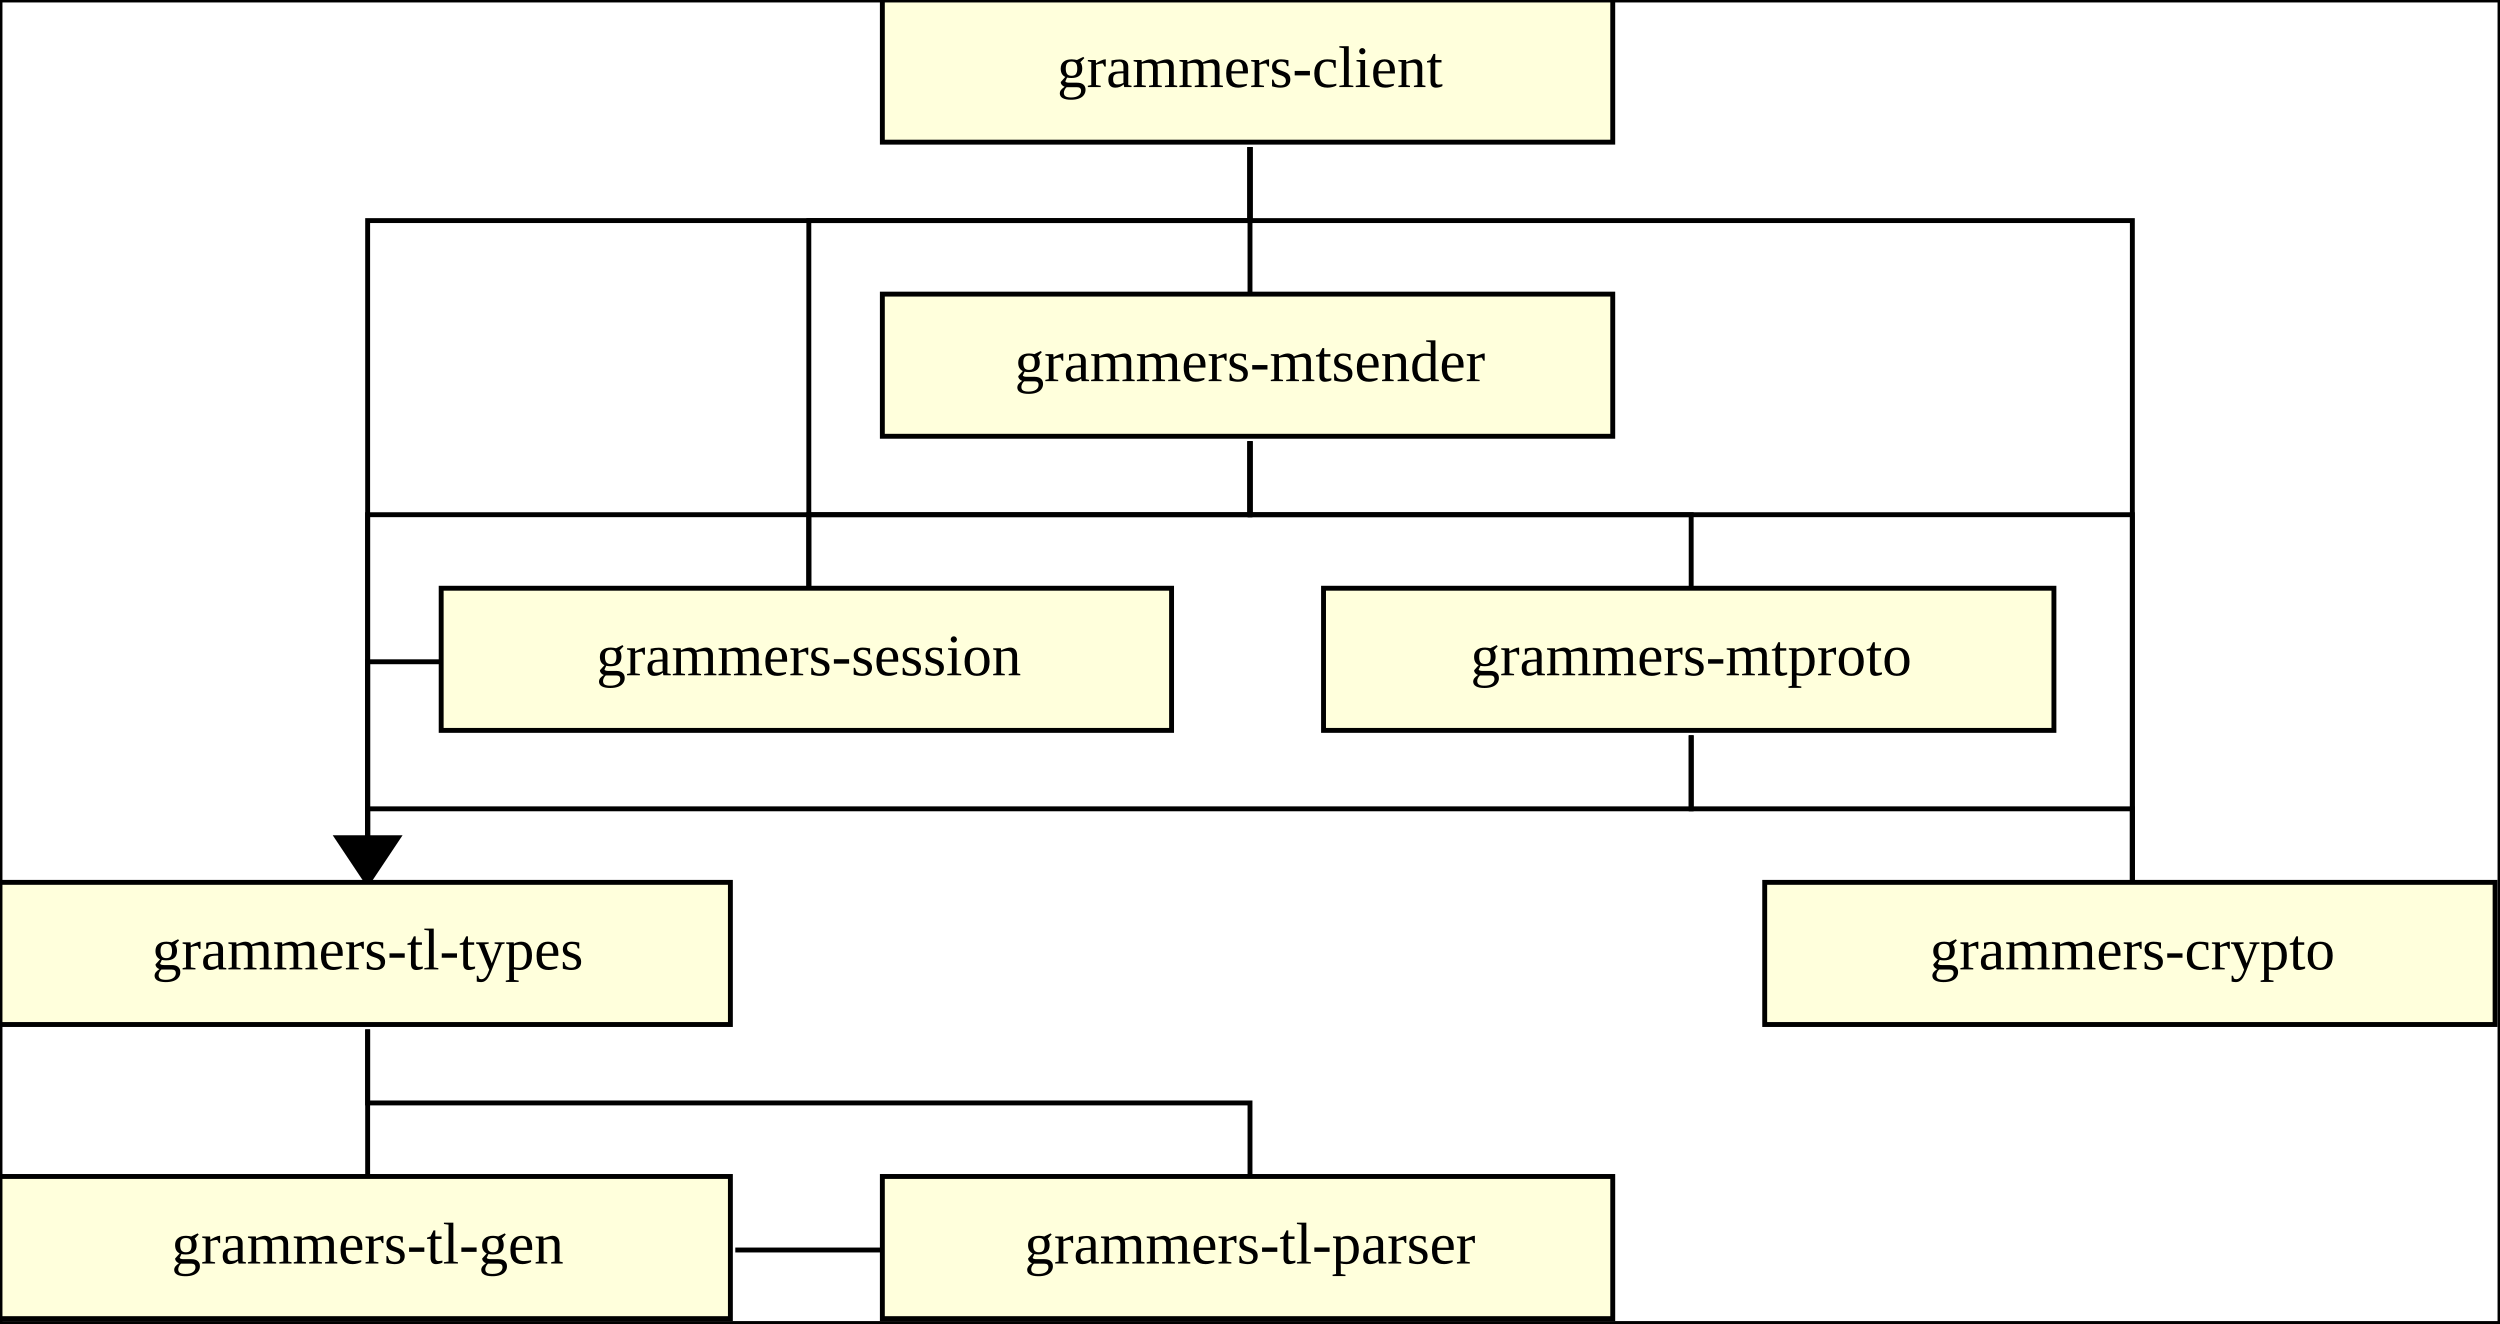
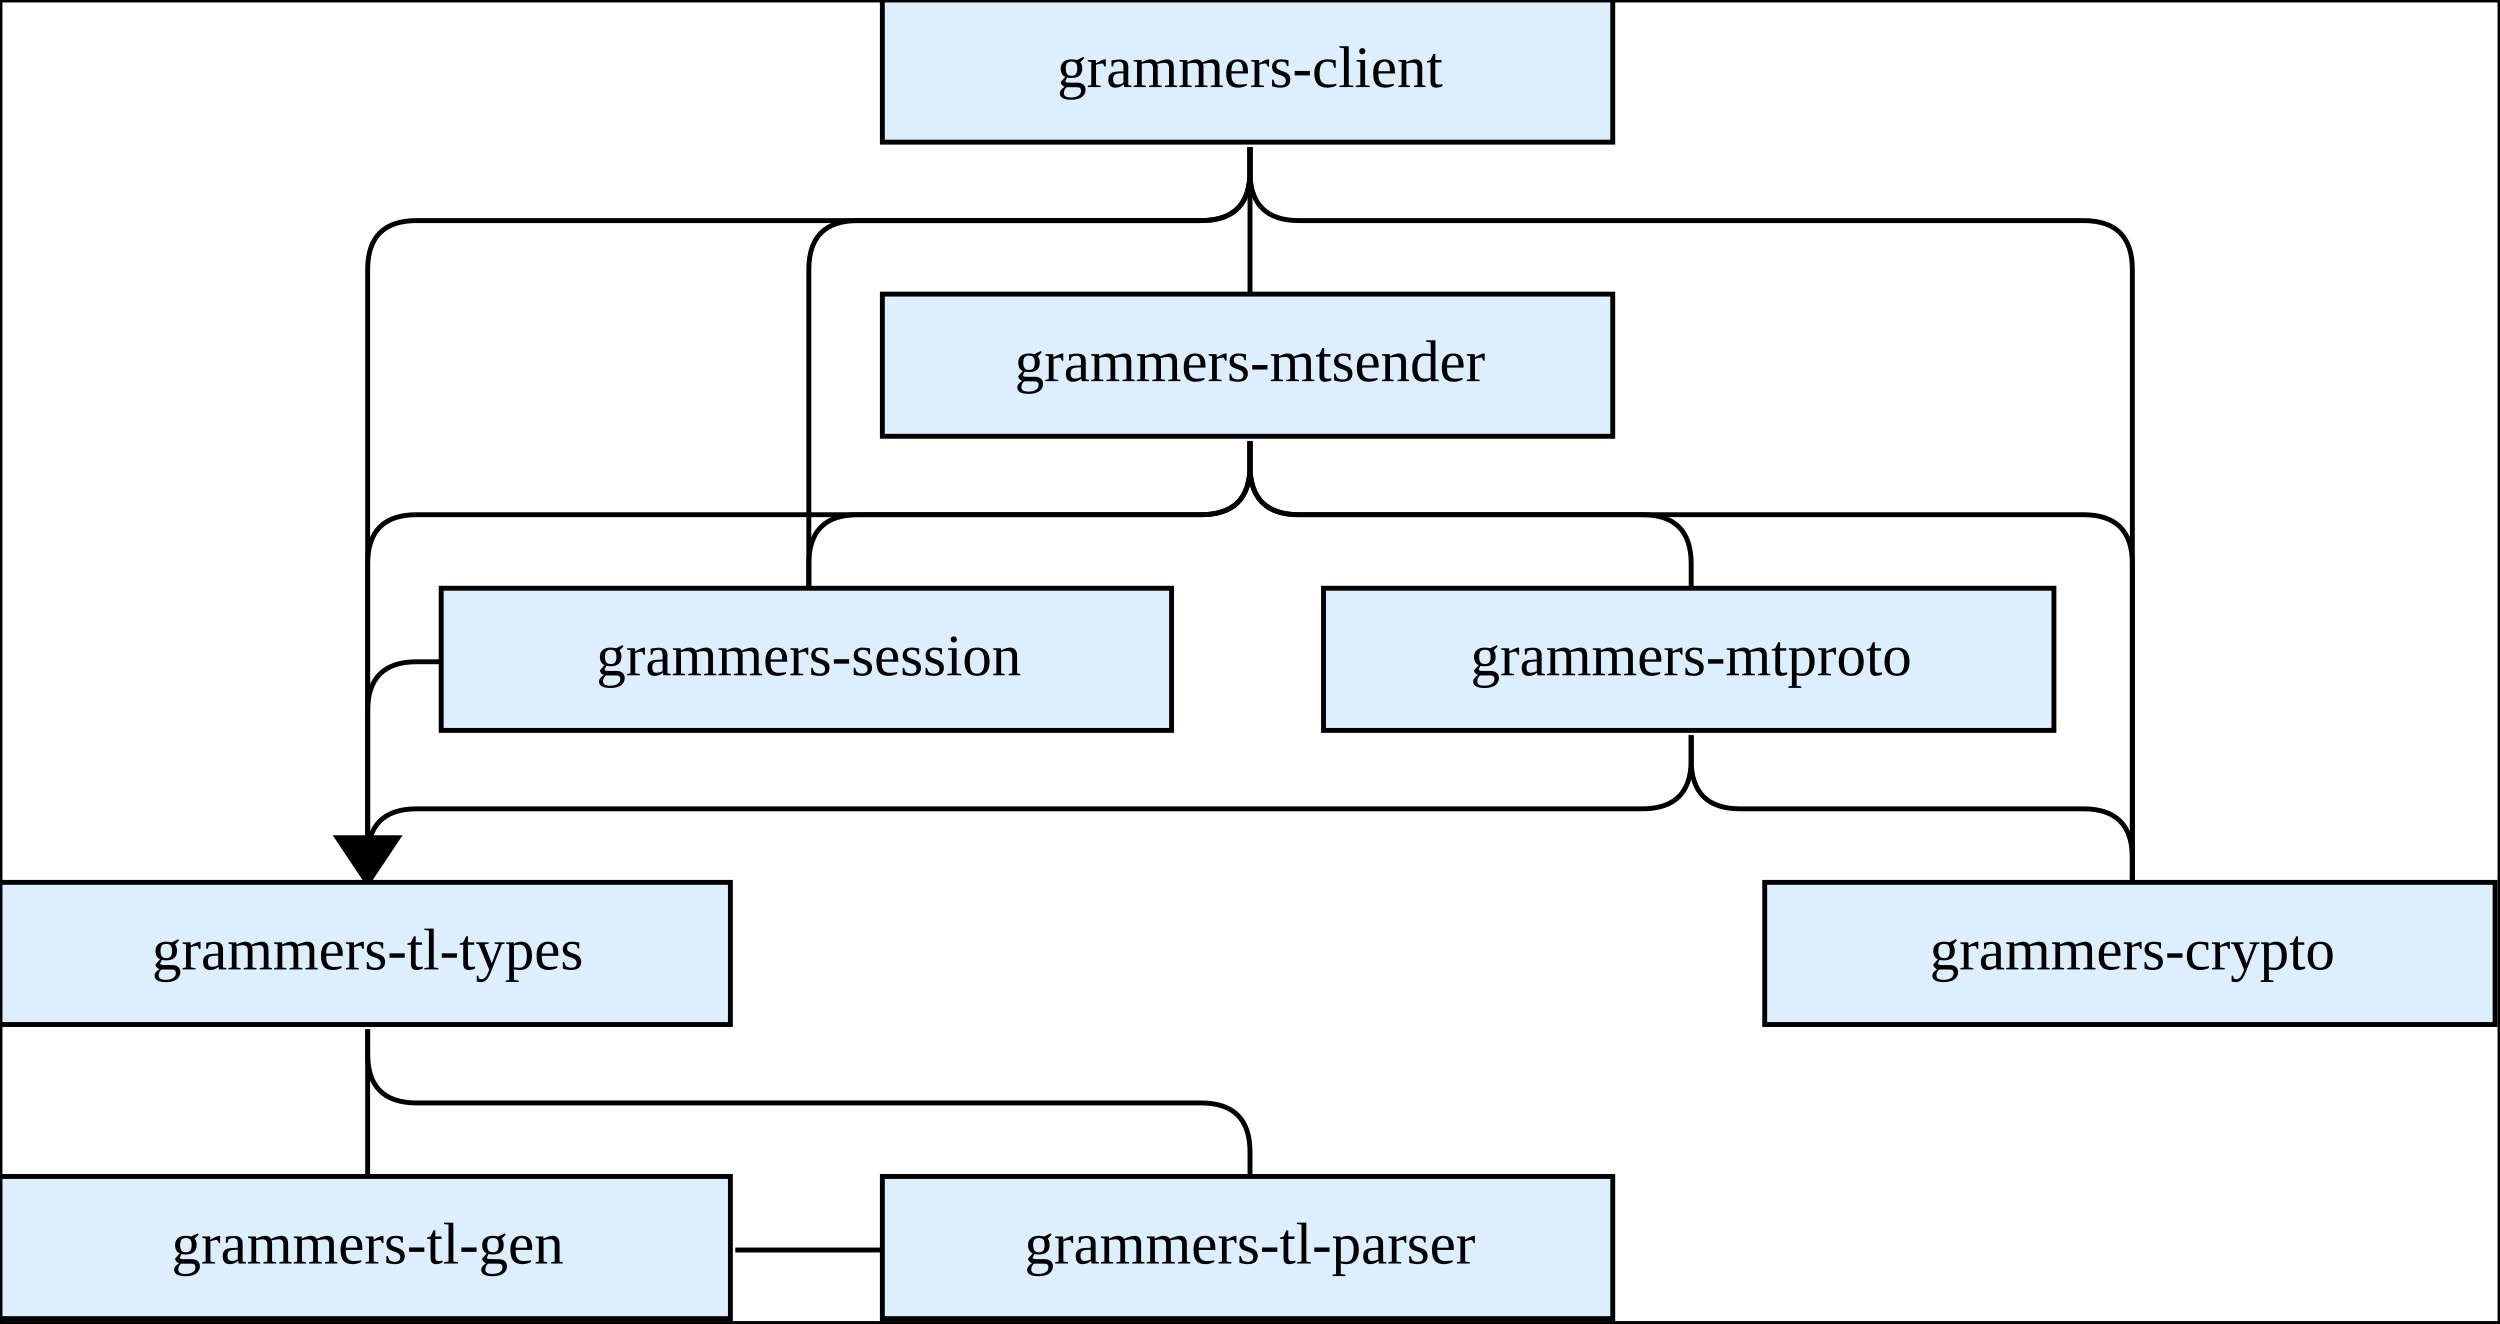
<svg xmlns="http://www.w3.org/2000/svg" width="510" height="270" version="1.1">
  <style>
      rect {
-       fill: #ffffdc;
+       fill: #ddeeff;
      stroke: #000000;
      }
      path {
      fill:none;
      stroke:#000000;
      marker-end:url(#Triangle);
      }
      text {
      font-size:12px;
      text-anchor: middle;
      dominant-baseline: middle;
      }
   </style>
  <defs>
    <marker id="Triangle" style="overflow:visible" refX="5" refY="0" orient="auto-start-reverse" viewBox="0 0 2.5 2.5">
      <path style="fill:context-stroke" d="M 5,0 -2.5,5 V -5 Z" />
    </marker>
  </defs>
  <rect style="fill:#ffffff" width="510" height="270" x="0" y="0" />
  <g>
    <rect width="149" height="29" x="180" y="0" />
    <text x="255" y="15">grammers-client</text>
-     <path d="M 255,30 v 15 H 75 V 180" />
-     <path d="M 255,30 v 15 H 165 V 120" />
-     <path d="M 255,30 v 15 H 255 V 60" />
-     <path d="M 255,30 v 15 H 435 V 180" />
+     <path d="M 255,30 v 5 q 0 10 -10 10 H 85 q -10 0 -10 10 V 180" />
+     <path d="M 255,30 v 5 q 0 10 -10 10 H 175 q -10 0 -10 10 V 120" />
+     <path d="M 255,30 V 60" />
+     <path d="M 255,30 v 5 q 0 10 10 10 H 425 q 10 0 10 10 V 180" />
  </g>
  <g>
    <rect width="149" height="29" x="180" y="60" />
    <text x="255" y="75">grammers-mtsender</text>
-     <path d="M 255,90 v 15 H 75 V 180" />
-     <path d="M 255,90 v 15 H 165 V 120" />
-     <path d="M 255,90 v 15 H 345 V 120" />
-     <path d="M 255,90 v 15 H 435 V 180" />
+     <path d="M 255,90 v 5 q 0 10 -10 10 H 85 q -10 0 -10 10 V 180" />
+     <path d="M 255,90 v 5 q 0 10 -10 10 H 175 q -10 0 -10 10 V 120" />
+     <path d="M 255,90 v 5 q 0 10 10 10 H 335 q 10 0 10 10 V 120" />
+     <path d="M 255,90 v 5 q 0 10 10 10 H 425 q 10 0 10 10 V 180" />
  </g>
  <g>
    <rect width="149" height="29" x="90" y="120" />
    <text x="165" y="135">grammers-session</text>
-     <path d="M 90,135 H 75 V 180" />
+     <path d="M 90,135 H 85 q -10 0 -10 10 V 180" />
  </g>
  <g>
    <rect width="149" height="29" x="270" y="120" />
    <text x="345" y="135">grammers-mtproto</text>
-     <path d="M 345,150 v 15 H 75 V 180" />
-     <path d="M 345,150 v 15 H 435 V 180" />
+     <path d="M 345,150 v 5 q 0 10 -10 10 H 85 q -10 0 -10 10 V 180" />
+     <path d="M 345,150 v 5 q 0 10 10 10 H 425 q 10 0 10 10 V 180" />
  </g>
  <g>
    <rect width="149" height="29" x="0" y="180" />
    <text x="75" y="195">grammers-tl-types</text>
-     <path d="M 75,210 v 15 H 75 V 240" />
-     <path d="M 75,210 v 15 H 255 V 240" />
+     <path d="M 75,210 V 240" />
+     <path d="M 75,210 v 5 q 0 10 10 10 H 245 q 10 0 10 10 V 240" />
  </g>
  <g>
    <rect width="149" height="29" x="360" y="180" />
    <text x="435" y="195">grammers-crypto</text>
  </g>
  <g>
    <rect width="149" height="29" x="0" y="240" />
    <text x="75" y="255">grammers-tl-gen</text>
    <path d="M 150,255 H 180" />
  </g>
  <g>
    <rect width="149" height="29" x="180" y="240" />
    <text x="255" y="255">grammers-tl-parser</text>
  </g>
</svg>
